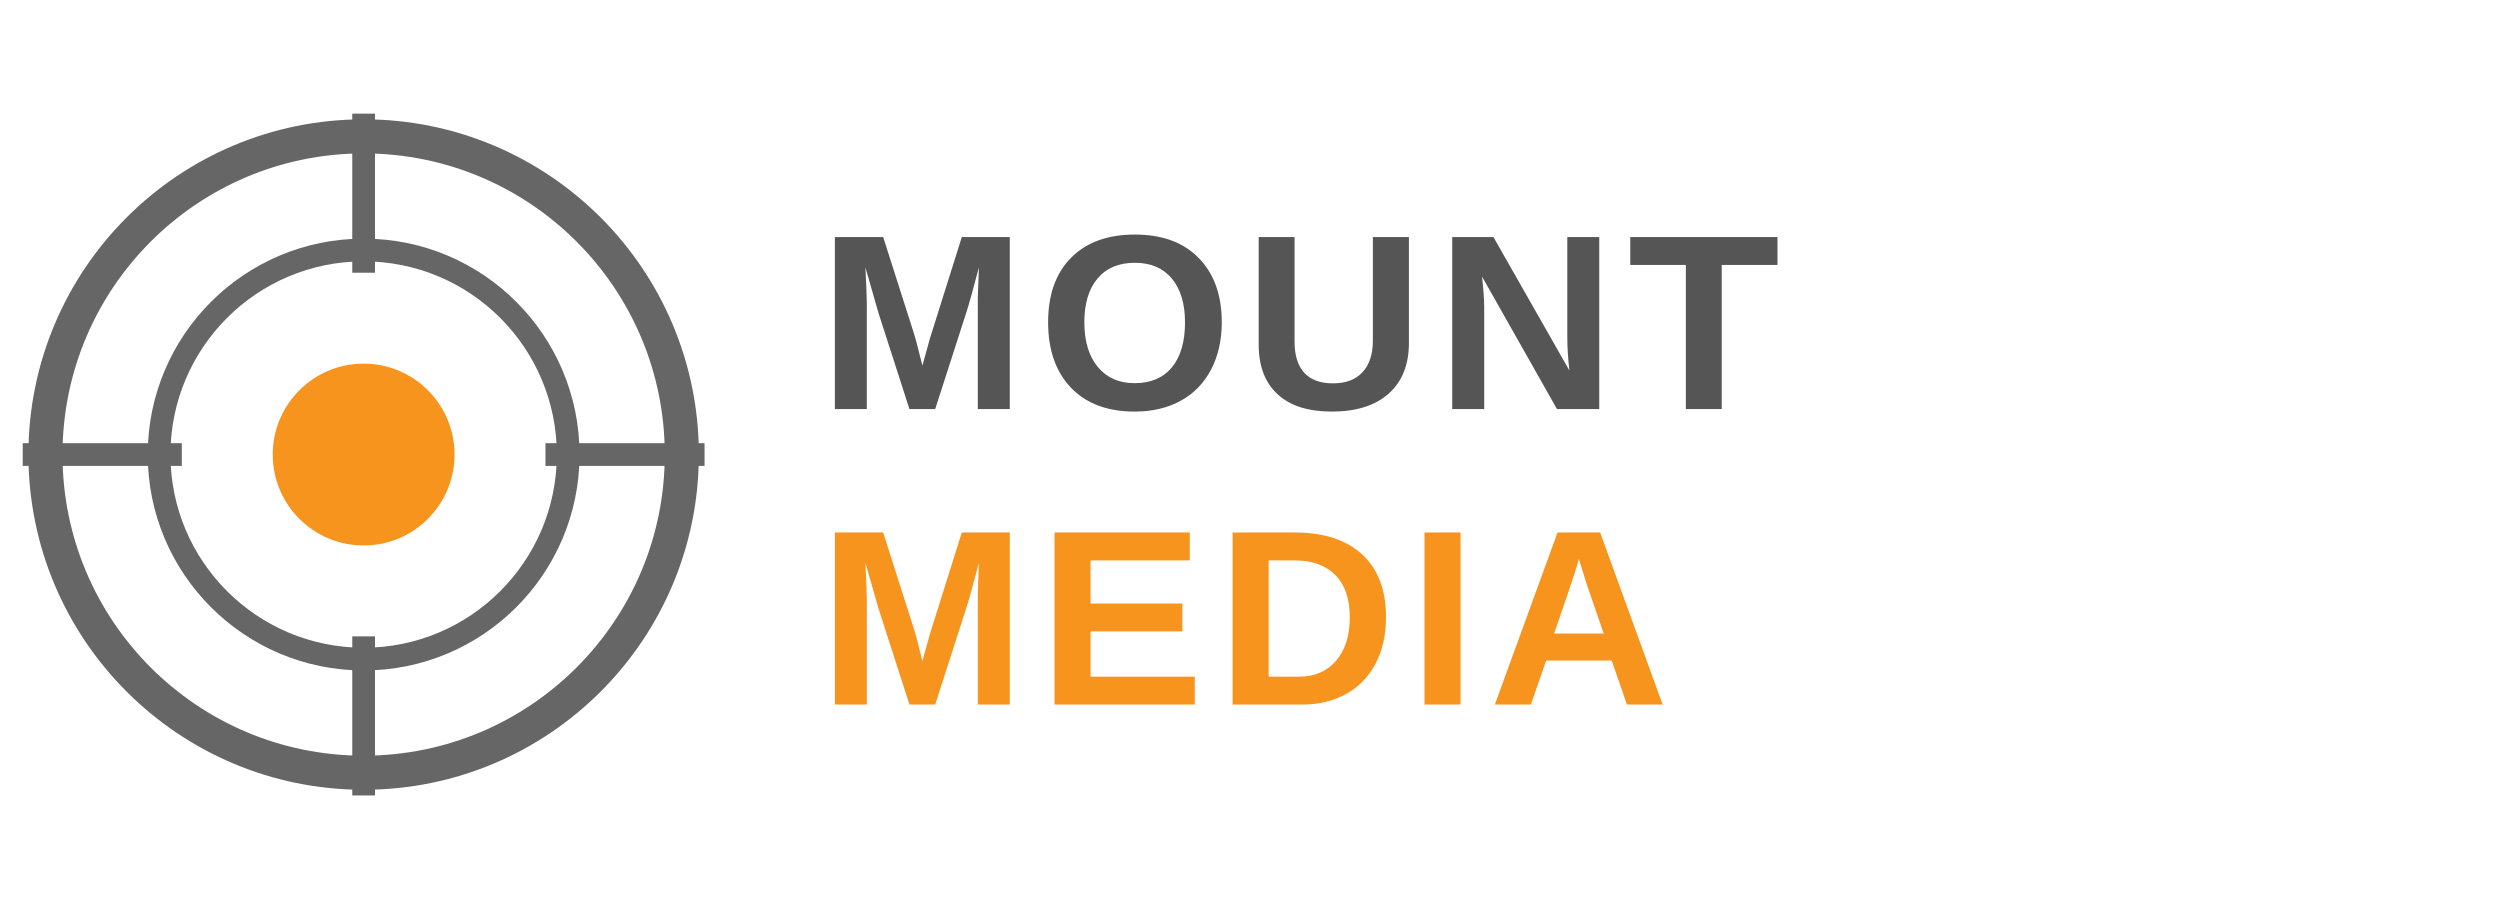
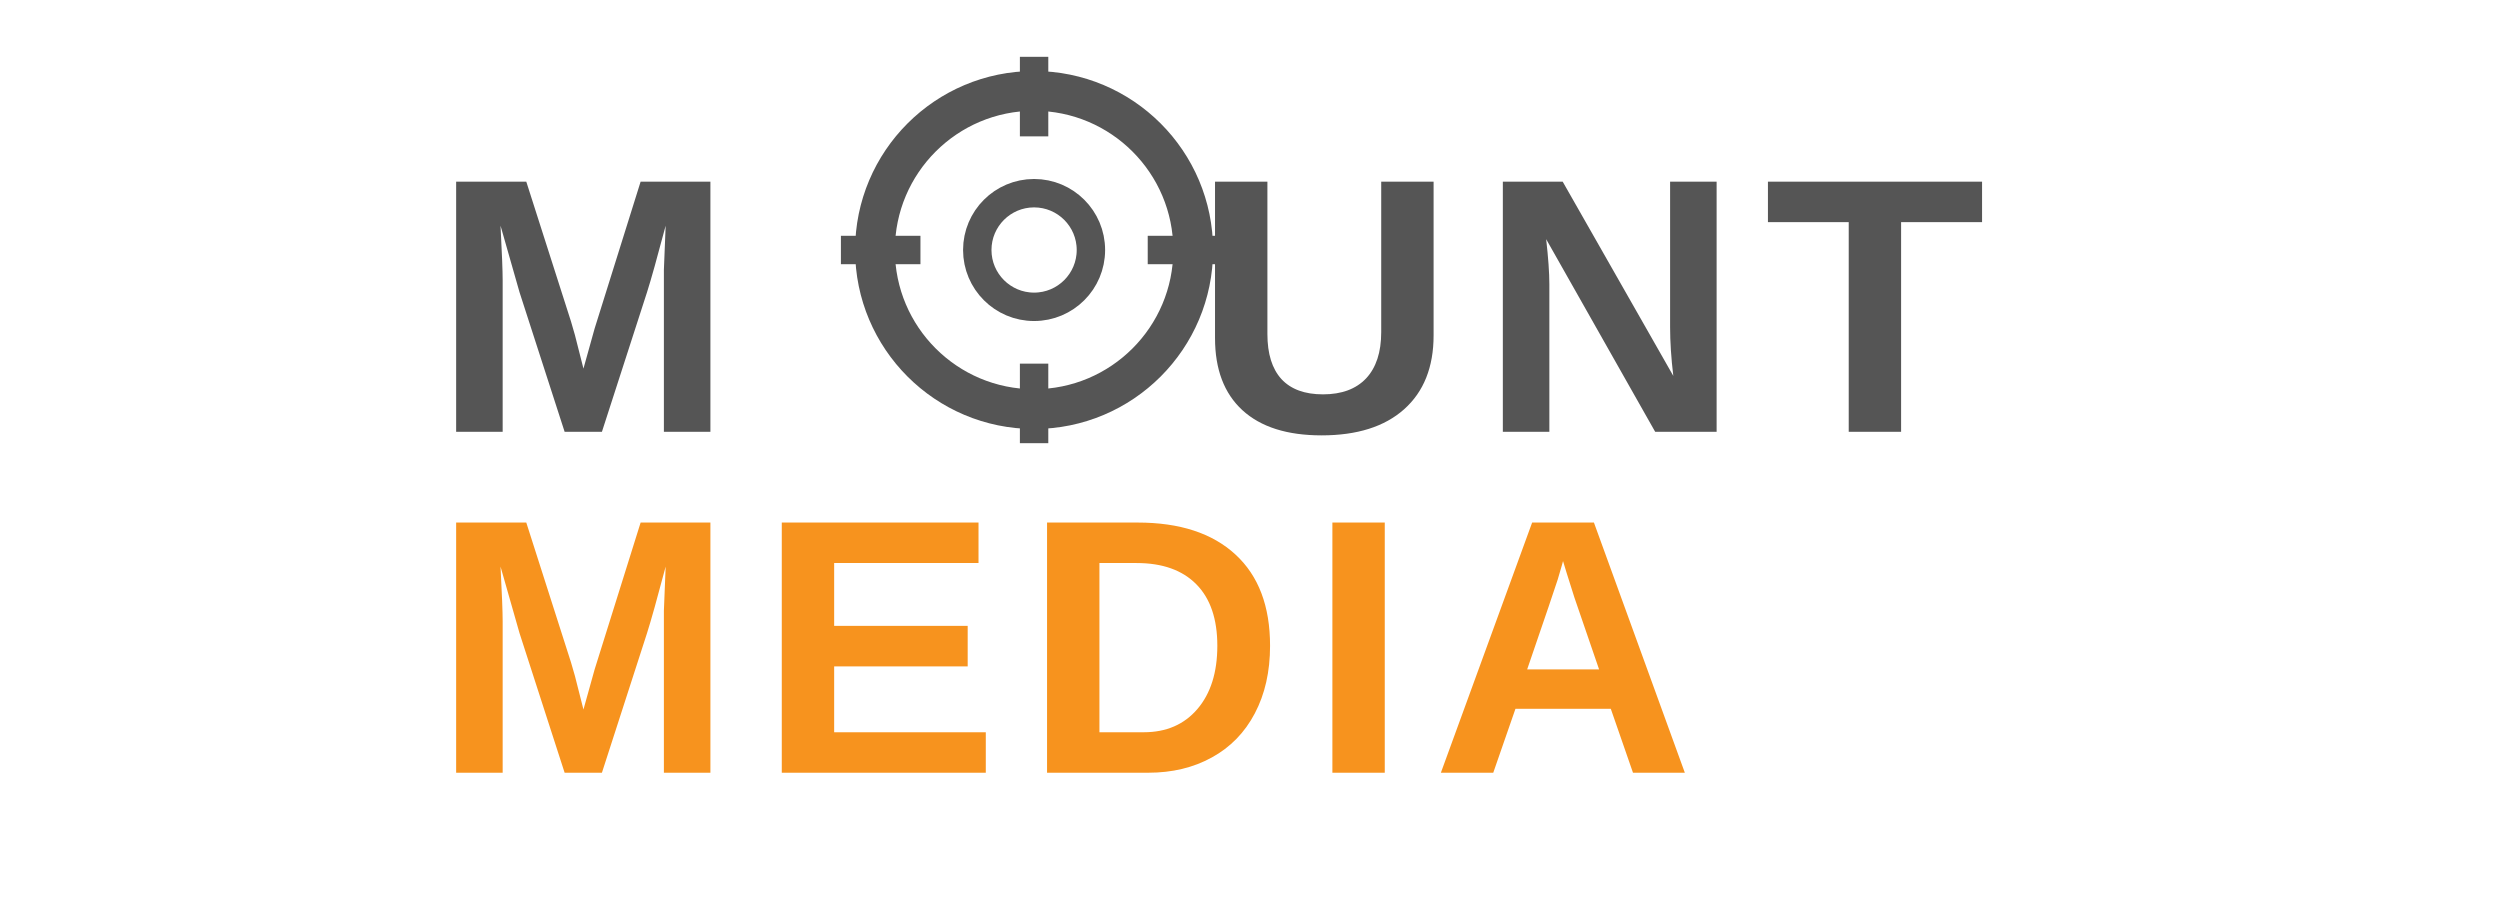
<svg xmlns="http://www.w3.org/2000/svg" viewBox="0 0 220 80" width="220" height="80">
-   <circle cx="32" cy="40" r="28" fill="none" stroke="#666" stroke-width="3" />
-   <circle cx="32" cy="40" r="18" fill="none" stroke="#666" stroke-width="2" />
-   <circle cx="32" cy="40" r="8" fill="#F7941D" />
-   <line x1="32" y1="10" x2="32" y2="24" stroke="#666" stroke-width="2" />
-   <line x1="32" y1="56" x2="32" y2="70" stroke="#666" stroke-width="2" />
-   <line x1="2" y1="40" x2="16" y2="40" stroke="#666" stroke-width="2" />
-   <line x1="48" y1="40" x2="62" y2="40" stroke="#666" stroke-width="2" />
-   <text x="72" y="36" font-family="'Arial Black', Arial, sans-serif" font-weight="900" font-size="22" fill="#555" letter-spacing="1">MOUNT</text>
-   <text x="72" y="62" font-family="'Arial Black', Arial, sans-serif" font-weight="900" font-size="22" fill="#F7941D" letter-spacing="1">MEDIA</text>
+   <text x="38" y="38" font-family="'Arial Black', Arial, sans-serif" font-weight="900" font-size="32" letter-spacing="2" fill="#555555">M</text>
+   <circle cx="91" cy="22" r="14" fill="none" stroke="#555555" stroke-width="3.5" />
+   <circle cx="91" cy="22" r="5" fill="none" stroke="#555555" stroke-width="2.5" />
+   <line x1="91" y1="5" x2="91" y2="12" stroke="#555555" stroke-width="2.5" />
+   <line x1="91" y1="32" x2="91" y2="39" stroke="#555555" stroke-width="2.5" />
+   <line x1="74" y1="22" x2="81" y2="22" stroke="#555555" stroke-width="2.5" />
+   <line x1="101" y1="22" x2="108" y2="22" stroke="#555555" stroke-width="2.5" />
+   <text x="105" y="38" font-family="'Arial Black', Arial, sans-serif" font-weight="900" font-size="32" letter-spacing="2" fill="#555555">UNT</text>
+   <text x="38" y="68" font-family="'Arial Black', Arial, sans-serif" font-weight="900" font-size="32" letter-spacing="2" fill="#F7931E">MEDIA</text>
</svg>
